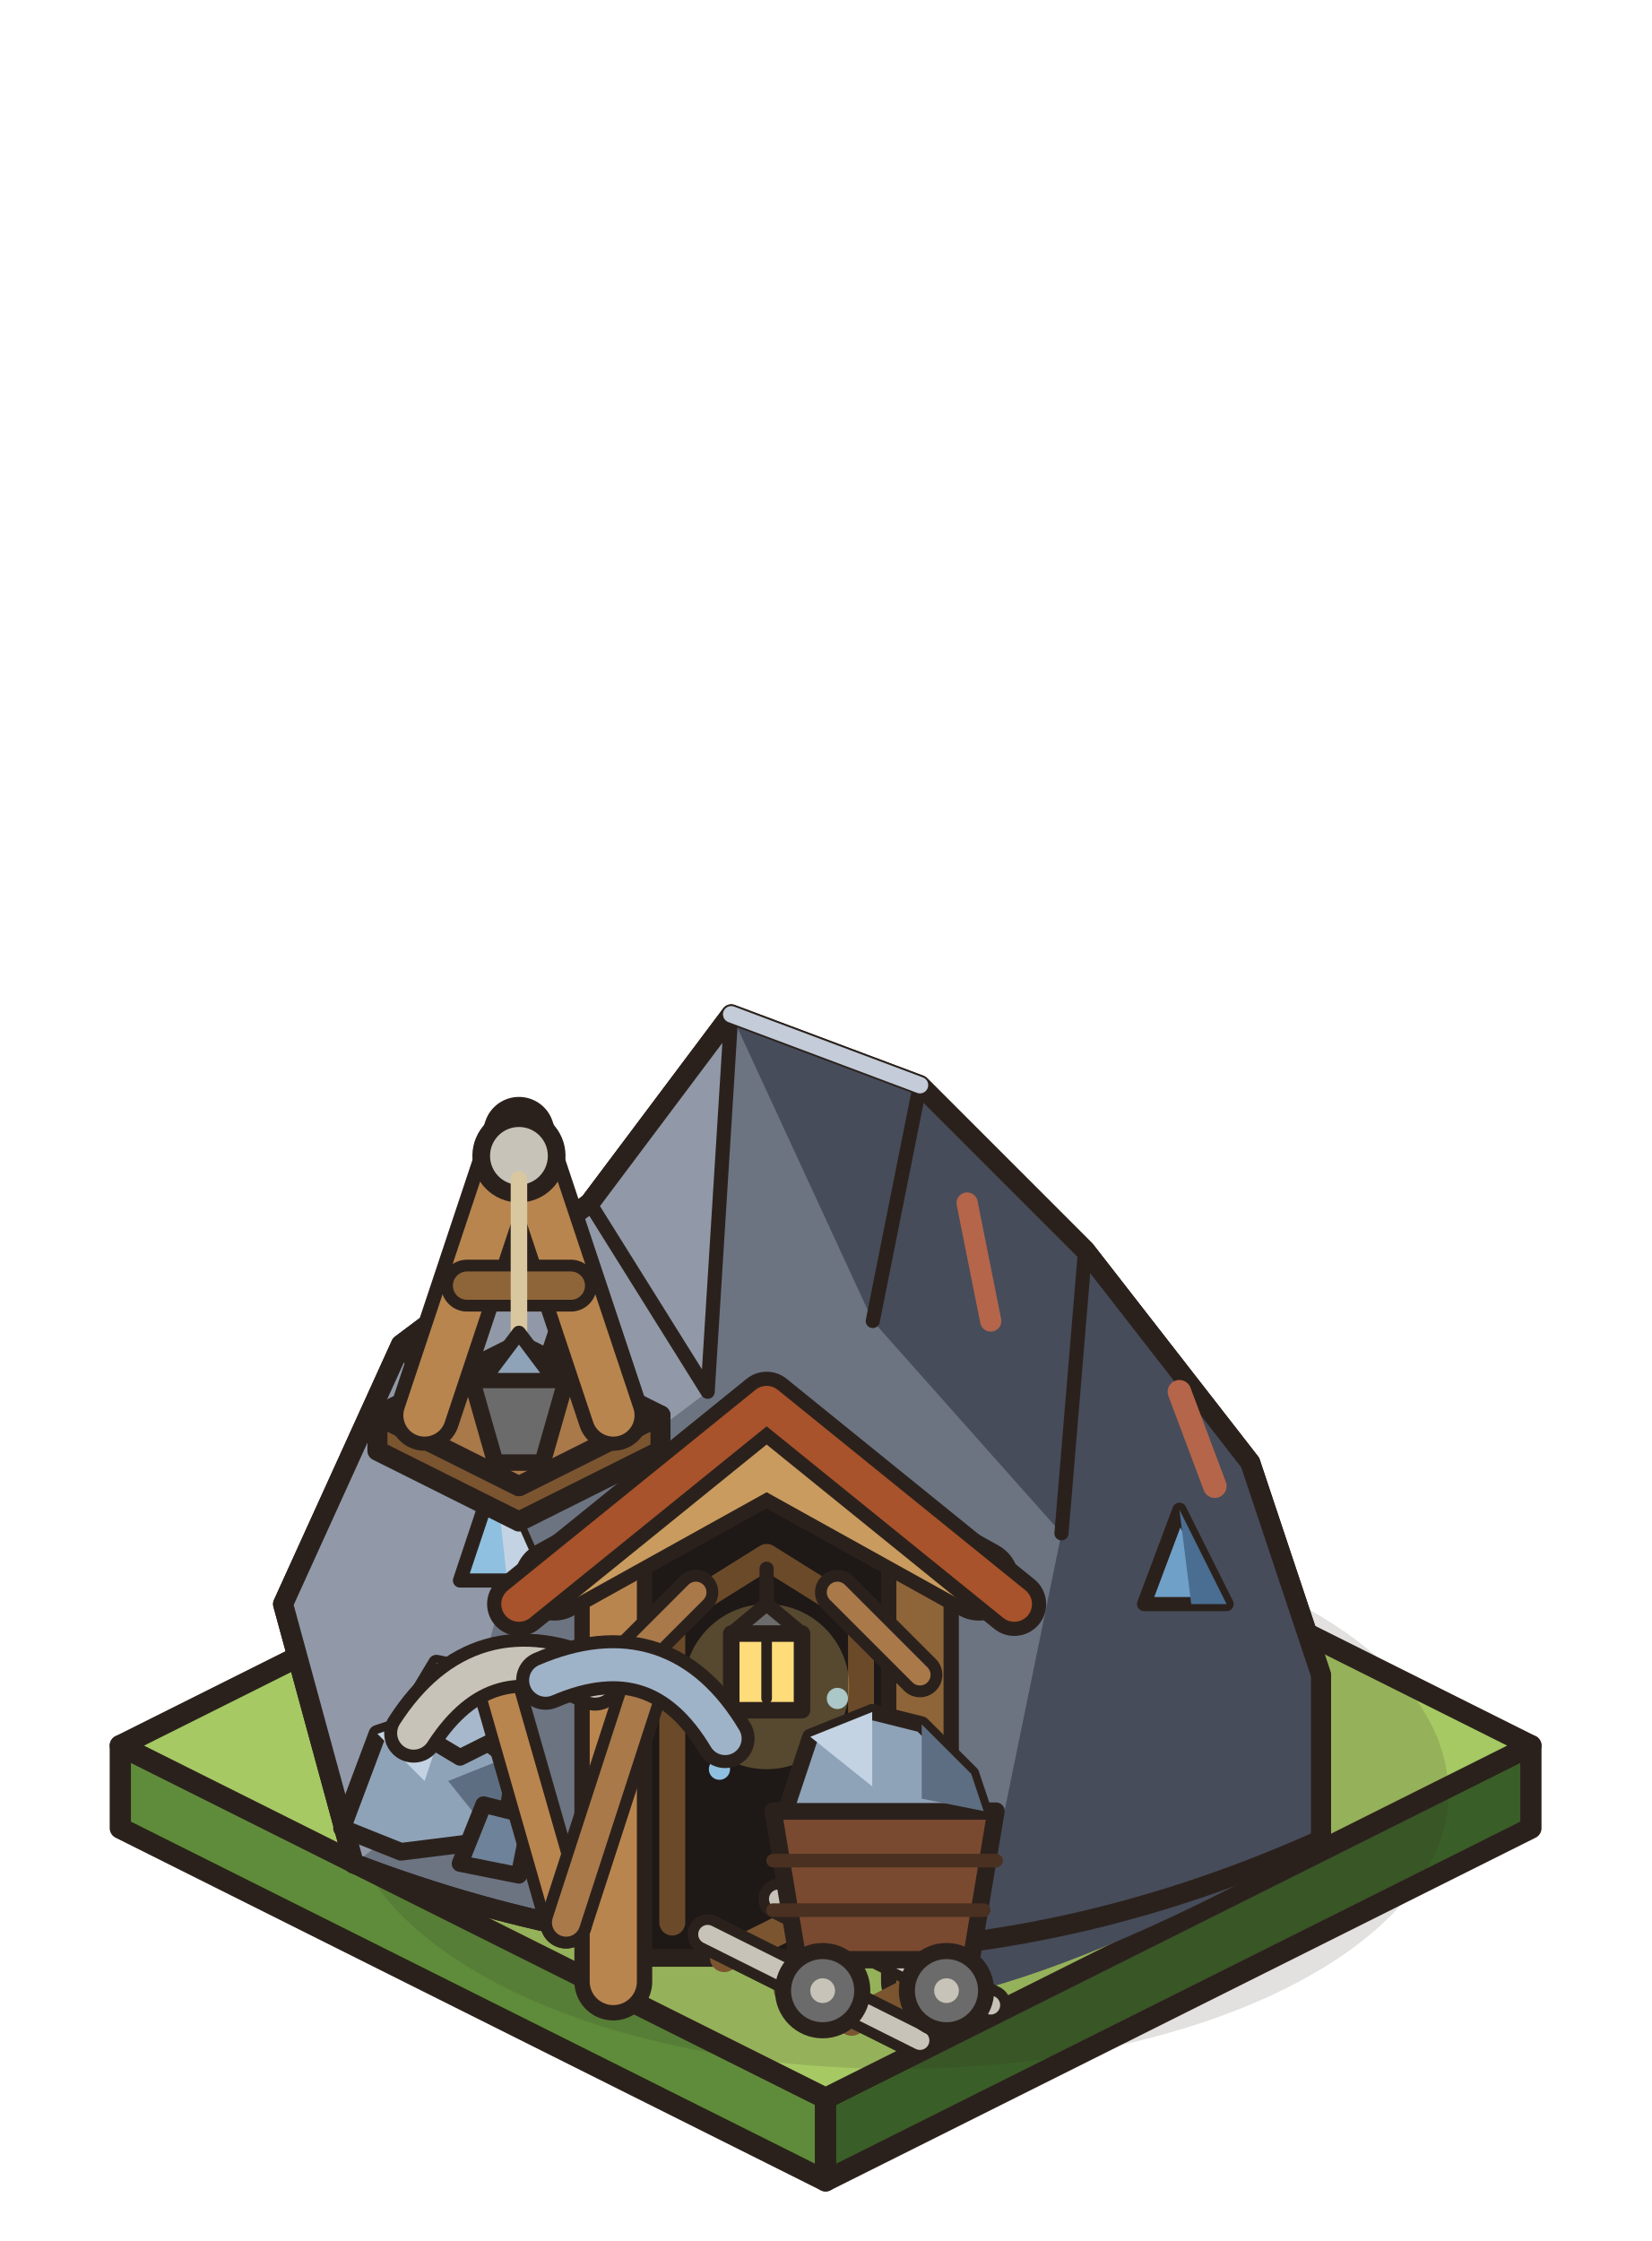
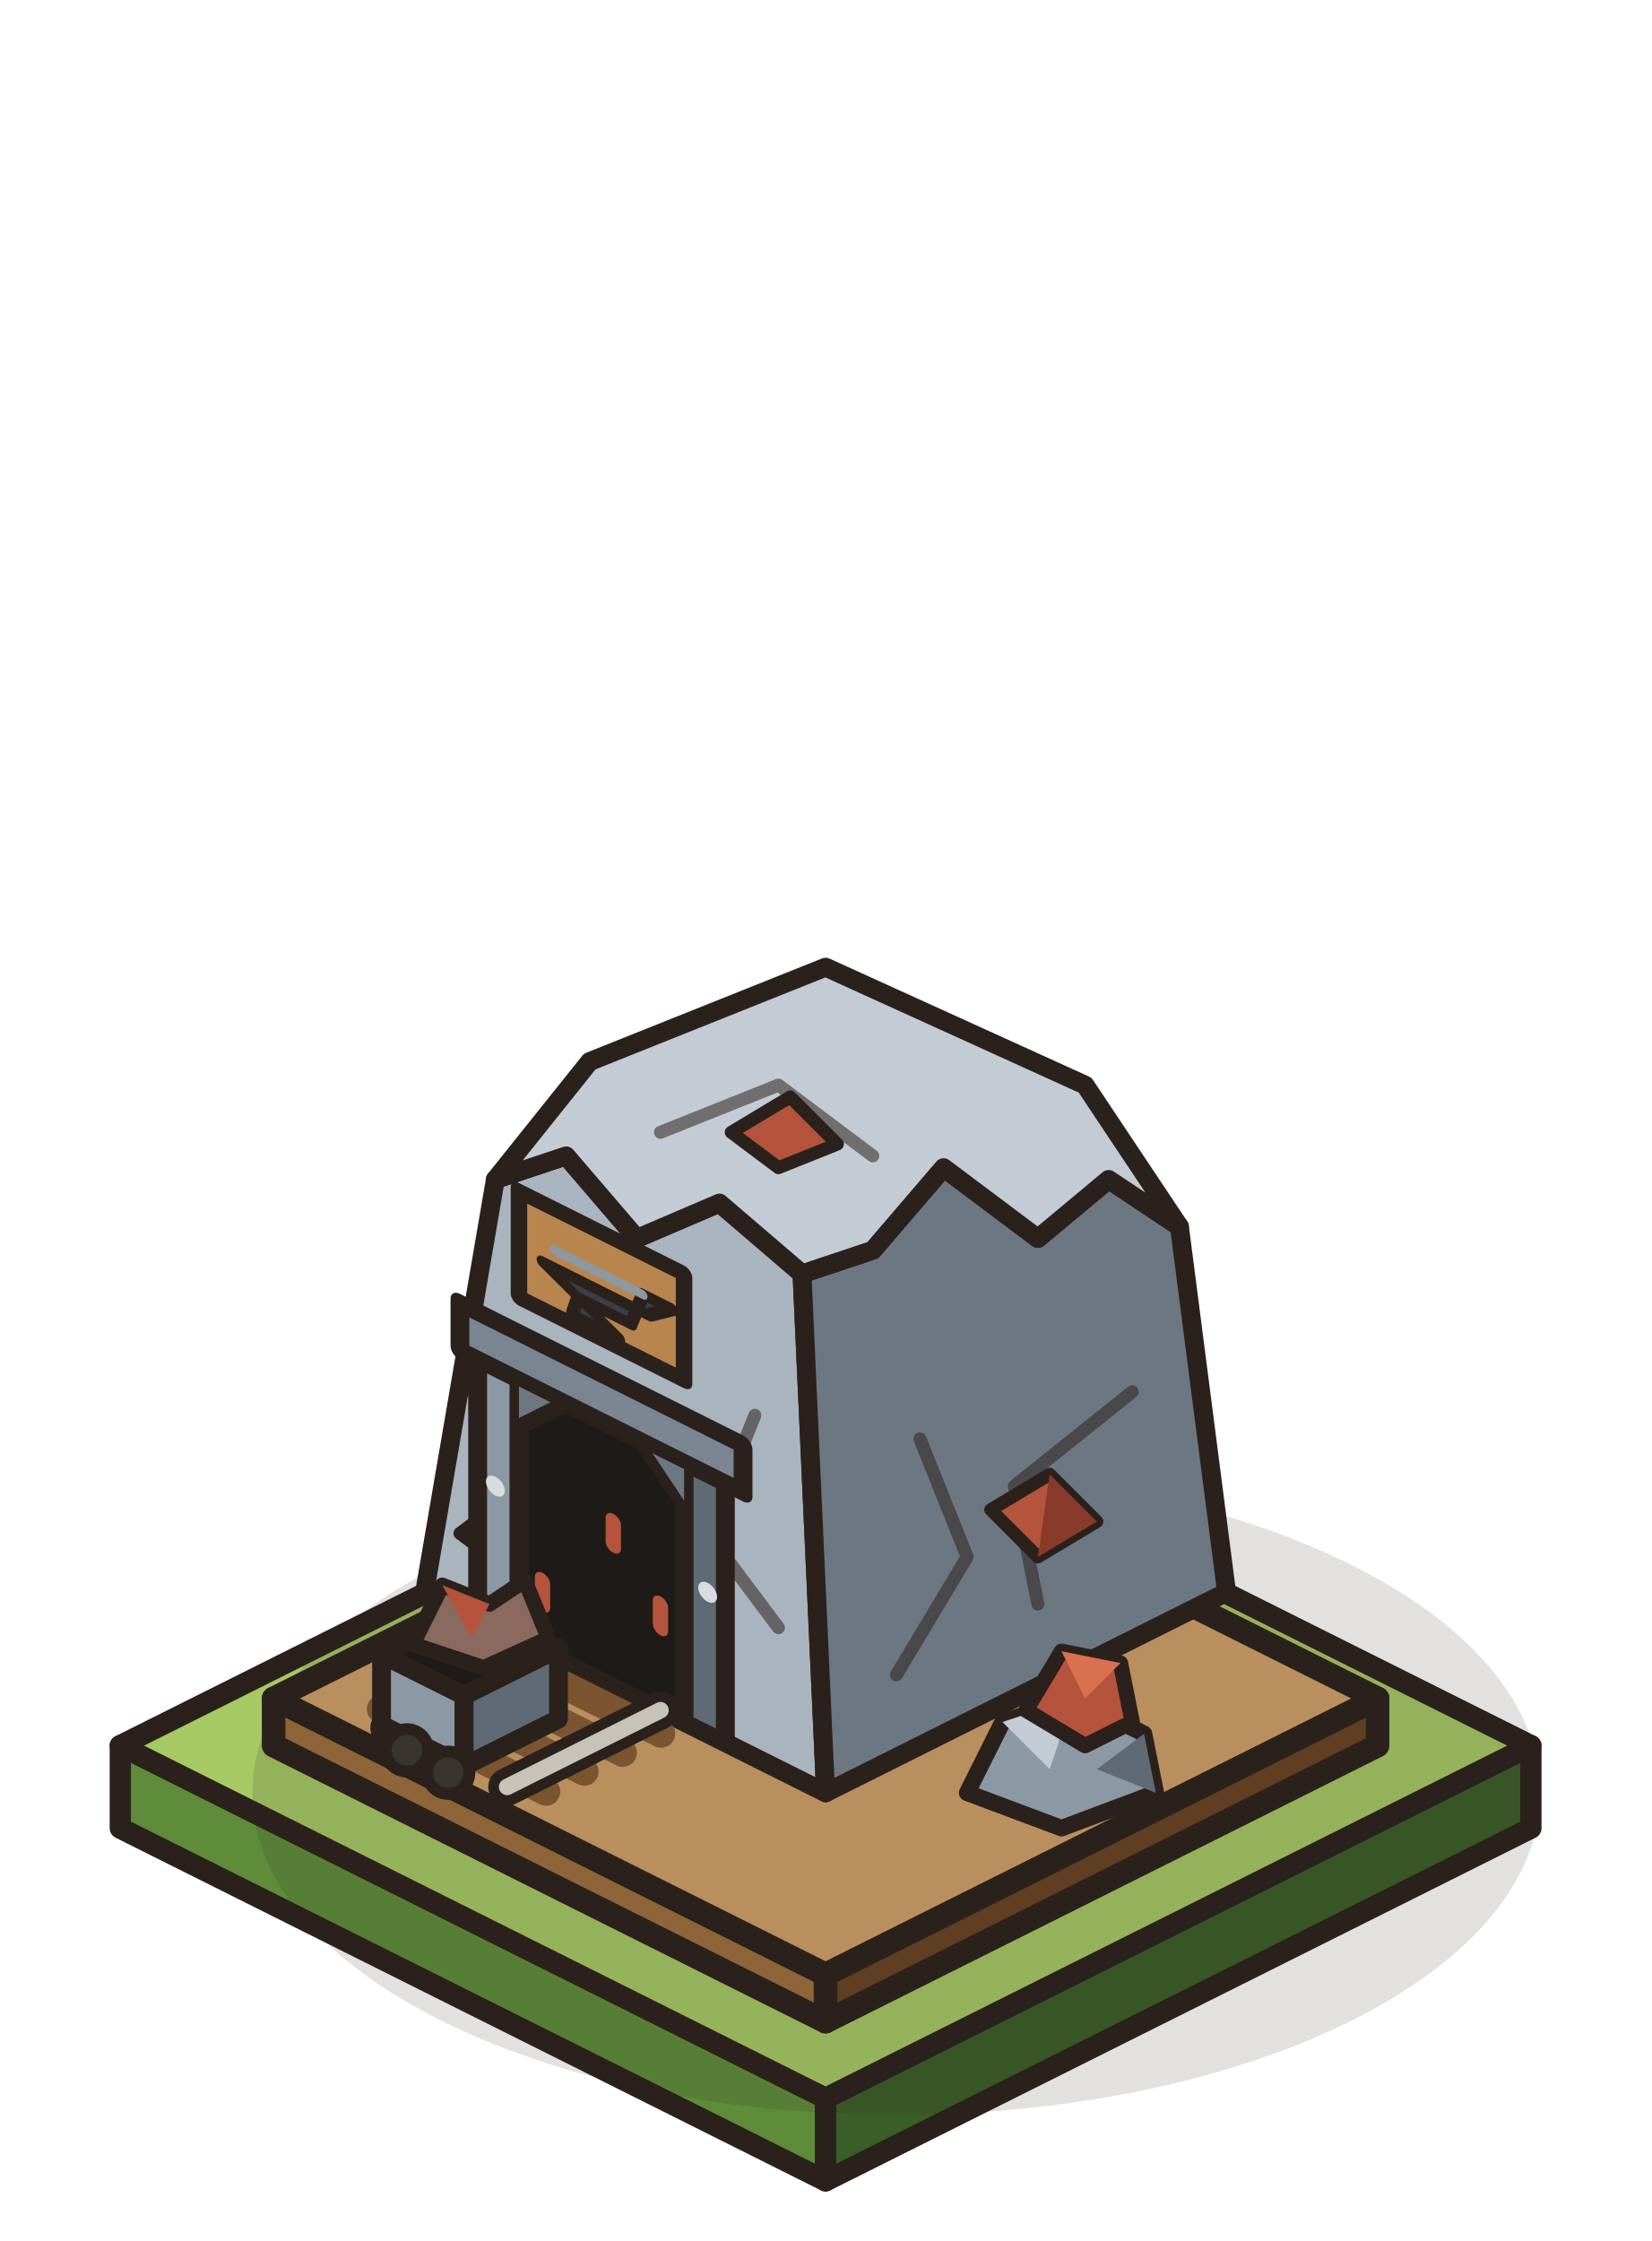
<svg xmlns="http://www.w3.org/2000/svg" viewBox="-70 -122 140 190" width="280" height="380">
  <path d="M-59.8 26L0 55.9L0 62.9L-59.8 33Z" fill="#5E8C3A" stroke="#2B211C" stroke-width="1.8" stroke-linejoin="round" />
  <path d="M59.8 26L0 55.9L0 62.9L59.8 33Z" fill="#3A5E27" stroke="#2B211C" stroke-width="1.8" stroke-linejoin="round" />
  <path d="M0 -3.9L59.8 26L0 55.9L-59.8 26Z" fill="#A6C964" stroke="#2B211C" stroke-width="1.8" stroke-linejoin="round" />
-   <ellipse cx="6" cy="30" rx="46.8" ry="23.4" fill="#2B211C" opacity="0.14" />
-   <g stroke="#2B211C" stroke-width="1.7" stroke-linejoin="round" stroke-linecap="round">
-     <path d="M-40 36L-46 14L-36 -8L-20 -20L-8 -36L8 -30L22 -16L36 2L42 20L42 34Q2 52 -40 36Z" fill="#6C7482" />
-     <path d="M-46 14L-36 -8L-20 -20L-8 -36L-10 -4L-26 8L-32 30L-40 36Z" fill="#9199A8" stroke="none" />
-     <path d="M-8 -36L8 -30L22 -16L36 2L42 20L42 34Q24 44 12 47L20 8L4 -10Z" fill="#464C5A" stroke="none" />
-     <path d="M-40 36L-46 14L-36 -8L-20 -20L-8 -36L8 -30L22 -16L36 2L42 20L42 34Q2 52 -40 36Z" fill="none" />
-     <path d="M-20 -20L-10 -4M-36 -8L-26 8M22 -16L20 8M8 -30L4 -10M-8 -36L-10 -4" fill="none" stroke-width="1.2" />
-     <path d="M-8 -36L8 -30" fill="none" stroke="#C3CCD8" stroke-width="1.4" />
-     <path d="M-31 12L-28 3L-24 12Z" fill="#8FC0E0" stroke-width="1.2" />
-     <path d="M-28 3L-24 12L-27 12Z" fill="#C3D3E3" stroke="none" />
-     <path d="M-24 -6L-22 -12L-19 -6Z" fill="#8FC0E0" stroke-width="1.1" />
-     <path d="M27 14L30 6L34 14Z" fill="#6FA0C8" stroke-width="1.2" />
-     <path d="M30 6L34 14L31 14Z" fill="#4A6E92" stroke="none" />
-     <path d="M30 -4L33 4" fill="none" stroke="#B5654A" stroke-width="2" />
-     <path d="M12 -20L14 -10" fill="none" stroke="#B5654A" stroke-width="1.8" />
-     <path d="M-38 -2L-26 4L-14 -2L-14 1L-26 7L-38 1Z" fill="#7A5530" />
-     <path d="M-38 -2L-26 4L-14 -2L-26 -8Z" fill="#A9794A" />
-     <path d="M-34 -2L-26 -26L-18 -2" fill="none" stroke-width="6" />
-     <path d="M-34 -2L-26 -26L-18 -2" fill="none" stroke="#B9854F" stroke-width="3.6" />
-     <path d="M-30.4 -13L-21.6 -13" fill="none" stroke-width="4.4" />
-     <path d="M-30.4 -13L-21.6 -13" fill="none" stroke="#8E6539" stroke-width="2.4" />
-     <circle cx="-26" cy="-24" r="3.2" fill="#C8C3B8" stroke-width="1.5" />
-     <path d="M-26 -22L-26 -4" fill="none" stroke="#D9C7A0" stroke-width="1.4" />
-     <path d="M-30 -5L-22 -5L-24 2L-28 2Z" fill="#6B6B6B" stroke-width="1.4" />
-     <path d="M-29 -5L-23 -5L-26 -9Z" fill="#8FA3B8" stroke-width="1.2" />
-     <path d="M-18 44L-18 12L-5 4L8 12L8 44Z" fill="#1E1816" stroke-width="1.5" />
-     <path d="M-13 41L-13 15L-5 10L3 15L3 41" fill="none" stroke="#6B4A2A" stroke-width="2.2" />
-     <circle cx="-9" cy="28" r="0.9" fill="#8FC0E0" stroke="none" />
-     <circle cx="1" cy="22" r="0.9" fill="#8FC0E0" stroke="none" />
-     <path d="M-18 46L-18 11" fill="none" stroke-width="6.6" />
-     <path d="M-18 46L-18 11" fill="none" stroke="#B9854F" stroke-width="4" />
-     <path d="M8 46L8 11" fill="none" stroke-width="6.6" />
-     <path d="M8 46L8 11" fill="none" stroke="#8E6539" stroke-width="4" />
-     <path d="M-23 12L-5 2L13 12" fill="none" stroke-width="6.8" />
-     <path d="M-23 12L-5 2L13 12" fill="none" stroke="#C99B5E" stroke-width="4.4" />
-     <path d="M-26 14L-5 -3L16 14" fill="none" stroke-width="5.4" />
-     <path d="M-26 14L-5 -3L16 14" fill="none" stroke="#A8532B" stroke-width="3" />
-     <path d="M-18 20L-11 13M8 20L1 13" fill="none" stroke-width="3.8" />
-     <path d="M-18 20L-11 13M8 20L1 13" fill="none" stroke="#A9794A" stroke-width="1.8" />
-     <path d="M-5 11L-5 16" fill="none" stroke-width="1.2" />
-     <circle cx="-5" cy="21" r="7" fill="#FFDC7A" opacity="0.25" stroke="none" />
-     <path d="M-8 16.5L-5 14L-2 16.5Z" fill="#6B6B6B" stroke-width="1.2" />
-     <path d="M-8 16.5L-2 16.5L-2 23L-8 23Z" fill="#FFDC7A" stroke-width="1.4" />
-     <path d="M-5 17L-5 22" fill="none" stroke-width="0.9" />
-     <path d="M-8.6 44L0 39.7M-3.2 46.7L5.4 42.4M2.2 49.4L10.8 45" fill="none" stroke="#7A5530" stroke-width="2.4" />
-     <path d="M-10 42L8 51M-4 39L14 48" fill="none" stroke-width="3.4" />
-     <path d="M-10 42L8 51M-4 39L14 48" fill="none" stroke="#C8C3B8" stroke-width="1.6" />
-     <path d="M-41 33L-38 25L-32 23L-27 27L-28 34L-36 35Z" fill="#8FA3B8" stroke-width="1.5" />
-     <path d="M-38 25L-32 23L-34 29Z" fill="#C3D3E3" stroke="none" />
-     <path d="M-28 34L-27 27L-32 29Z" fill="#5E6E82" stroke="none" />
-     <path d="M-36 24L-33 19L-28 20L-27 25L-31 27Z" fill="#A8B8CC" stroke-width="1.4" />
-     <path d="M-33 19L-28 20L-31 23Z" fill="#C3D3E3" stroke="none" />
-     <path d="M-31 36L-29 31L-25 32L-26 37Z" fill="#6E8299" stroke-width="1.4" />
-     <g transform="translate(-22 41) rotate(-16)">
-       <path d="M0 0L0 -20" fill="none" stroke-width="4.4" />
-       <path d="M0 0L0 -20" fill="none" stroke="#B9854F" stroke-width="2.4" />
-       <path d="M-8 -19Q0 -26 8 -19" fill="none" stroke-width="5" />
-       <path d="M-8 -19Q0 -26 8 -19" fill="none" stroke="#C8C3B8" stroke-width="2.8" />
+   <ellipse cx="6" cy="30" rx="54.6" ry="27.3" fill="#2B211C" opacity="0.14" />
+   <g stroke="#2B211C" stroke-width="1.6" stroke-linejoin="round" stroke-linecap="round">
+     <path d="M-46.8 22L0 45.4L0 49.4L-46.8 26Z" fill="#8E6539" stroke-width="2" />
+     <path d="M46.8 22L0 45.4L0 49.4L46.8 26Z" fill="#5E3F22" stroke-width="2" />
+     <path d="M0 -1.4L46.8 22L0 45.4L-46.8 22Z" fill="#B98F5E" stroke-width="2" />
+     <path d="M-34 13L0 30L-2 -14L-9 -20L-16 -17L-22 -24L-28 -22Z" fill="#A9B4BE" />
+     <path d="M0 30L34 13L30 -18L24 -22L18 -17L10 -23L4 -16L-2 -14Z" fill="#6C7782" />
+     <path d="M-28 -22L-22 -24L-16 -17L-9 -20L-2 -14L4 -16L10 -23L18 -17L24 -22L30 -18L22 -30L0 -40L-20 -32Z" fill="#C3CCD4" />
+     <path d="M-30 -4L-20 2L-22 12M-6 -2L-10 8L-4 16M26 -4L16 4L18 14M8 0L12 10L6 20M-14 -26L-4 -30L4 -24" fill="none" stroke-width="1.100" opacity=".55" />
+     <path d="M-31 8L-27 5L-23 8L-27 11Z" fill="#B5533C" stroke-width="1.100" />
+     <path d="M-27 5L-23 8L-27 11Z" fill="#8A3A2A" stroke="none" />
+     <path d="M14 6L19 3L23 7L18 10Z" fill="#B5533C" stroke-width="1.100" />
+     <path d="M19 3L23 7L18 10Z" fill="#8A3A2A" stroke="none" />
+     <path d="M-8 -26L-3 -29L1 -25L-4 -23Z" fill="#B5533C" stroke-width="1.100" />
+     <g transform="matrix(1 .5 0 -1 0 30)">
+       <rect x="-27" y="0" width="16" height="22" fill="#1E1A18" />
+       <path d="M-24 6L-24 4M-18 14L-18 12M-14 9L-14 7" fill="none" stroke="#B5533C" stroke-width="1.300" />
+       <rect x="-29.500" y="0" width="3.500" height="25" fill="#8C98A3" />
+       <rect x="-12" y="0" width="3.500" height="25" fill="#5F6A75" />
+       <rect x="-31" y="22" width="24" height="4" fill="#7A8591" />
+       <path d="M-26 22L-22 22L-26 18M-12 22L-16 22L-12 18" fill="#6C7782" stroke-width="1.100" />
+       <circle cx="-28" cy="12" r=".8" fill="#D8DCE0" stroke="none" />
+       <circle cx="-10" cy="12" r=".8" fill="#D8DCE0" stroke="none" />
+       <rect x="-26" y="29" width="14" height="9" fill="#B9854F" stroke-width="1.400" />
+       <path d="M-24 33H-15L-13 34.500H-15.500L-16.500 31.500H-21L-21.500 29.800H-17.500Z" fill="#3A3F45" stroke-width="1" />
+       <path d="M-23 34.500H-15.500" fill="none" stroke="#8C98A3" stroke-width=".8" />
    </g>
-     <g transform="translate(-22 41) rotate(18)">
-       <path d="M0 0L0 -20" fill="none" stroke-width="4.4" />
-       <path d="M0 0L0 -20" fill="none" stroke="#A9794A" stroke-width="2.4" />
-       <path d="M-8 -19Q0 -26 8 -19" fill="none" stroke-width="5" />
-       <path d="M-8 -19Q0 -26 8 -19" fill="none" stroke="#9FB3C8" stroke-width="2.8" />
-     </g>
-     <g class="anim-cart">
-       <g transform="translate(5 41) scale(1.05)">
-         <path d="M-9 -9L9 -9L7 3L-7 3Z" fill="#7A4A30" stroke-width="1.4" />
-         <path d="M-9 -5L9 -5M-9 -1L8 -1" fill="none" stroke="#4A3020" stroke-width="1.1" />
-         <path d="M-8 -9L-6 -15L-1 -17L3 -16L7 -12L8 -9Z" fill="#8FA3B8" stroke-width="1.3" />
-         <path d="M-6 -15L-1 -17L-1 -11Z" fill="#C3D3E3" stroke="none" />
-         <path d="M3 -16L7 -12L8 -9L3 -10Z" fill="#5E6E82" stroke="none" />
-         <circle cx="-5" cy="5.5" r="3.2" fill="#6B6B6B" stroke-width="1.3" />
-         <circle cx="5" cy="5.5" r="3.2" fill="#6B6B6B" stroke-width="1.3" />
-         <circle cx="-5" cy="5.5" r="1" fill="#C8C3B8" stroke="none" />
-         <circle cx="5" cy="5.5" r="1" fill="#C8C3B8" stroke="none" />
-       </g>
-     </g>
+     <path d="M-27.950 17.980L-13.950 24.980M-31.200 19.600L-17.200 26.600M-34.450 21.200L-20.450 28.200M-37.700 22.900L-23.700 29.900" fill="none" stroke="#7A5530" stroke-width="2.400" />
+     <path d="M-24 18L-37 24.500M-14 23L-27 29.500" fill="none" stroke-width="3.200" />
+     <path d="M-24 18L-37 24.500M-14 23L-27 29.500" fill="none" stroke="#C8C3B8" stroke-width="1.400" />
+     <path d="M-37.650 24.250L-30.650 27.750V21.750L-37.650 18.250Z" fill="#8C98A3" />
+     <path d="M-30.650 27.750L-22.650 23.750V17.750L-30.650 21.750Z" fill="#5F6A75" />
+     <path d="M-30.650 21.750L-22.650 17.750L-29.650 14.250L-37.650 18.250Z" fill="#1E1A18" />
+     <path d="M-35 17.400L-32.500 12.400L-28.500 14L-25.500 12L-23.500 16.900L-29 19.400Z" fill="#8A6A5E" stroke-width="1.300" />
+     <path d="M-32.500 12.400L-28.500 14L-30 16.900Z" fill="#B5533C" stroke="none" />
+     <circle cx="-35.500" cy="26.400" r="1.800" fill="#3A3430" stroke-width="1" />
+     <circle cx="-32" cy="28.300" r="1.800" fill="#3A3430" stroke-width="1" />
+     <path d="M12 30L15 24L21 22L27 25L28 30L20 33Z" fill="#8C98A3" stroke-width="1.400" />
+     <path d="M15 24L21 22L19 28Z" fill="#C3CCD4" stroke="none" />
+     <path d="M28 30L27 25L23 28Z" fill="#5F6A75" stroke="none" />
+     <path d="M17 23L20 18L25 19L26 24L22 26Z" fill="#B5533C" stroke-width="1.300" />
+     <path d="M20 18L25 19L22 22Z" fill="#D9704F" stroke="none" />
+     <path d="M-12 -2L8 -2M6 -2" fill="none" stroke="none" />
  </g>
</svg>
